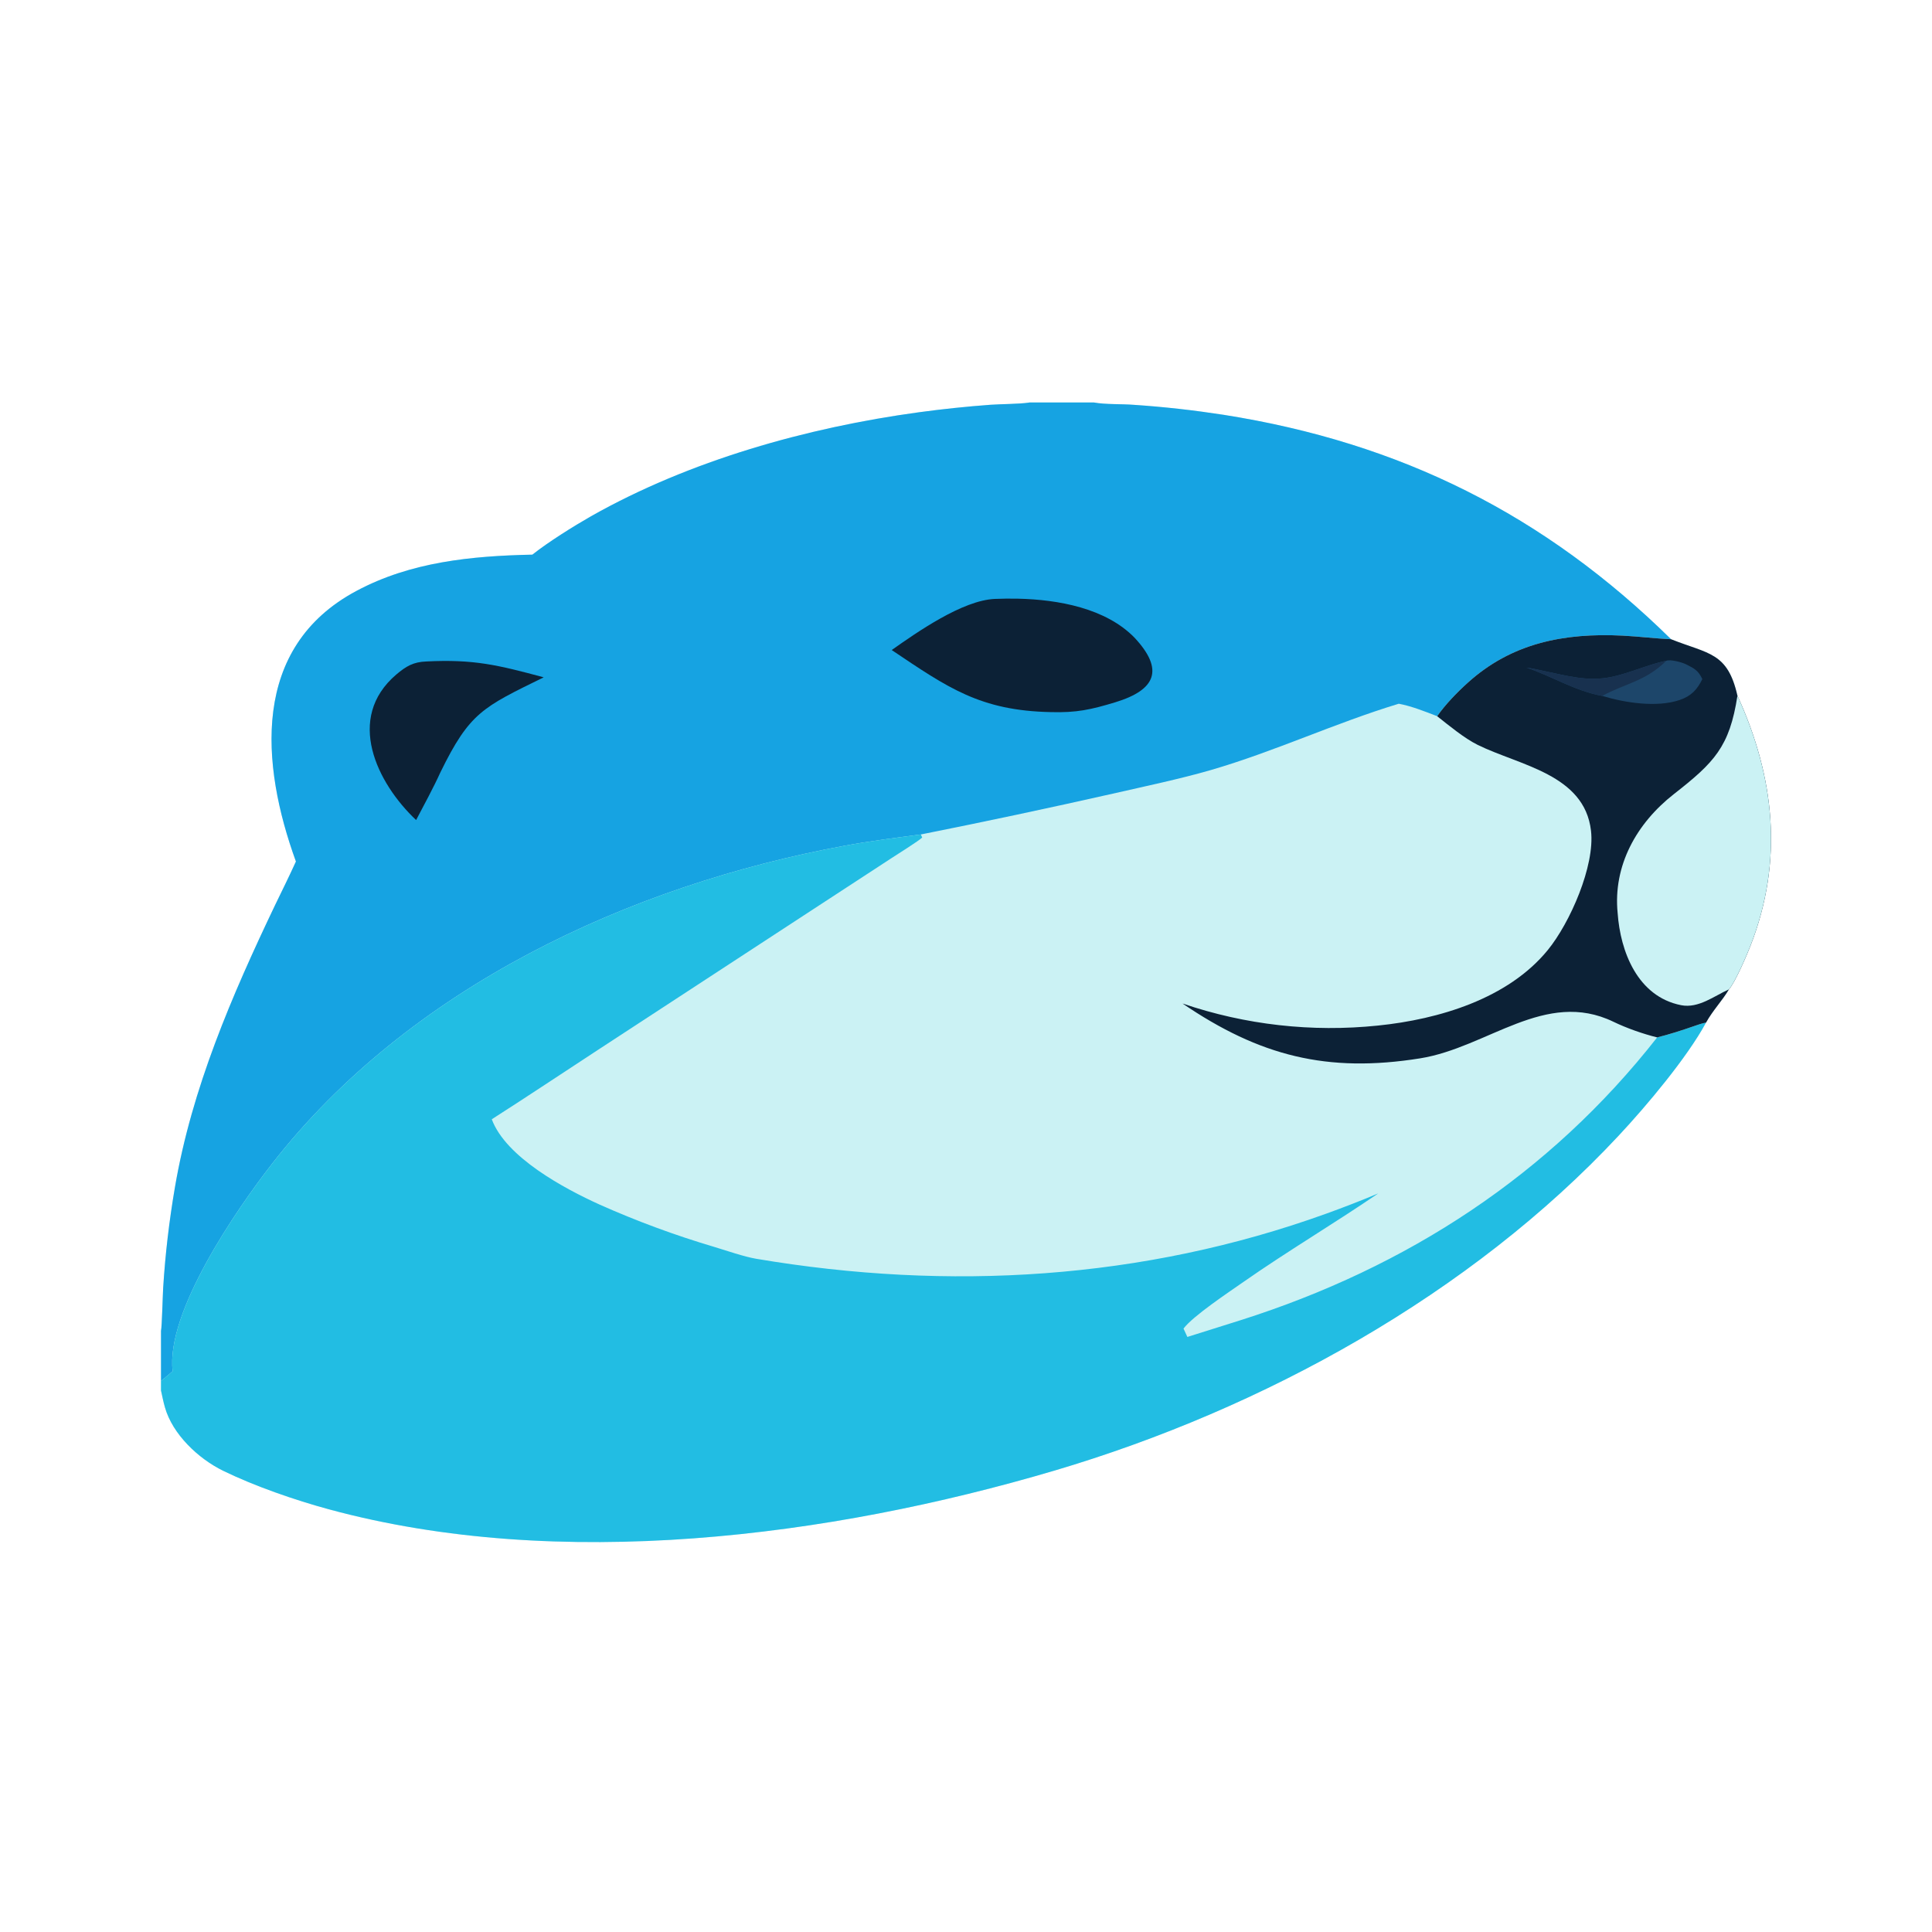
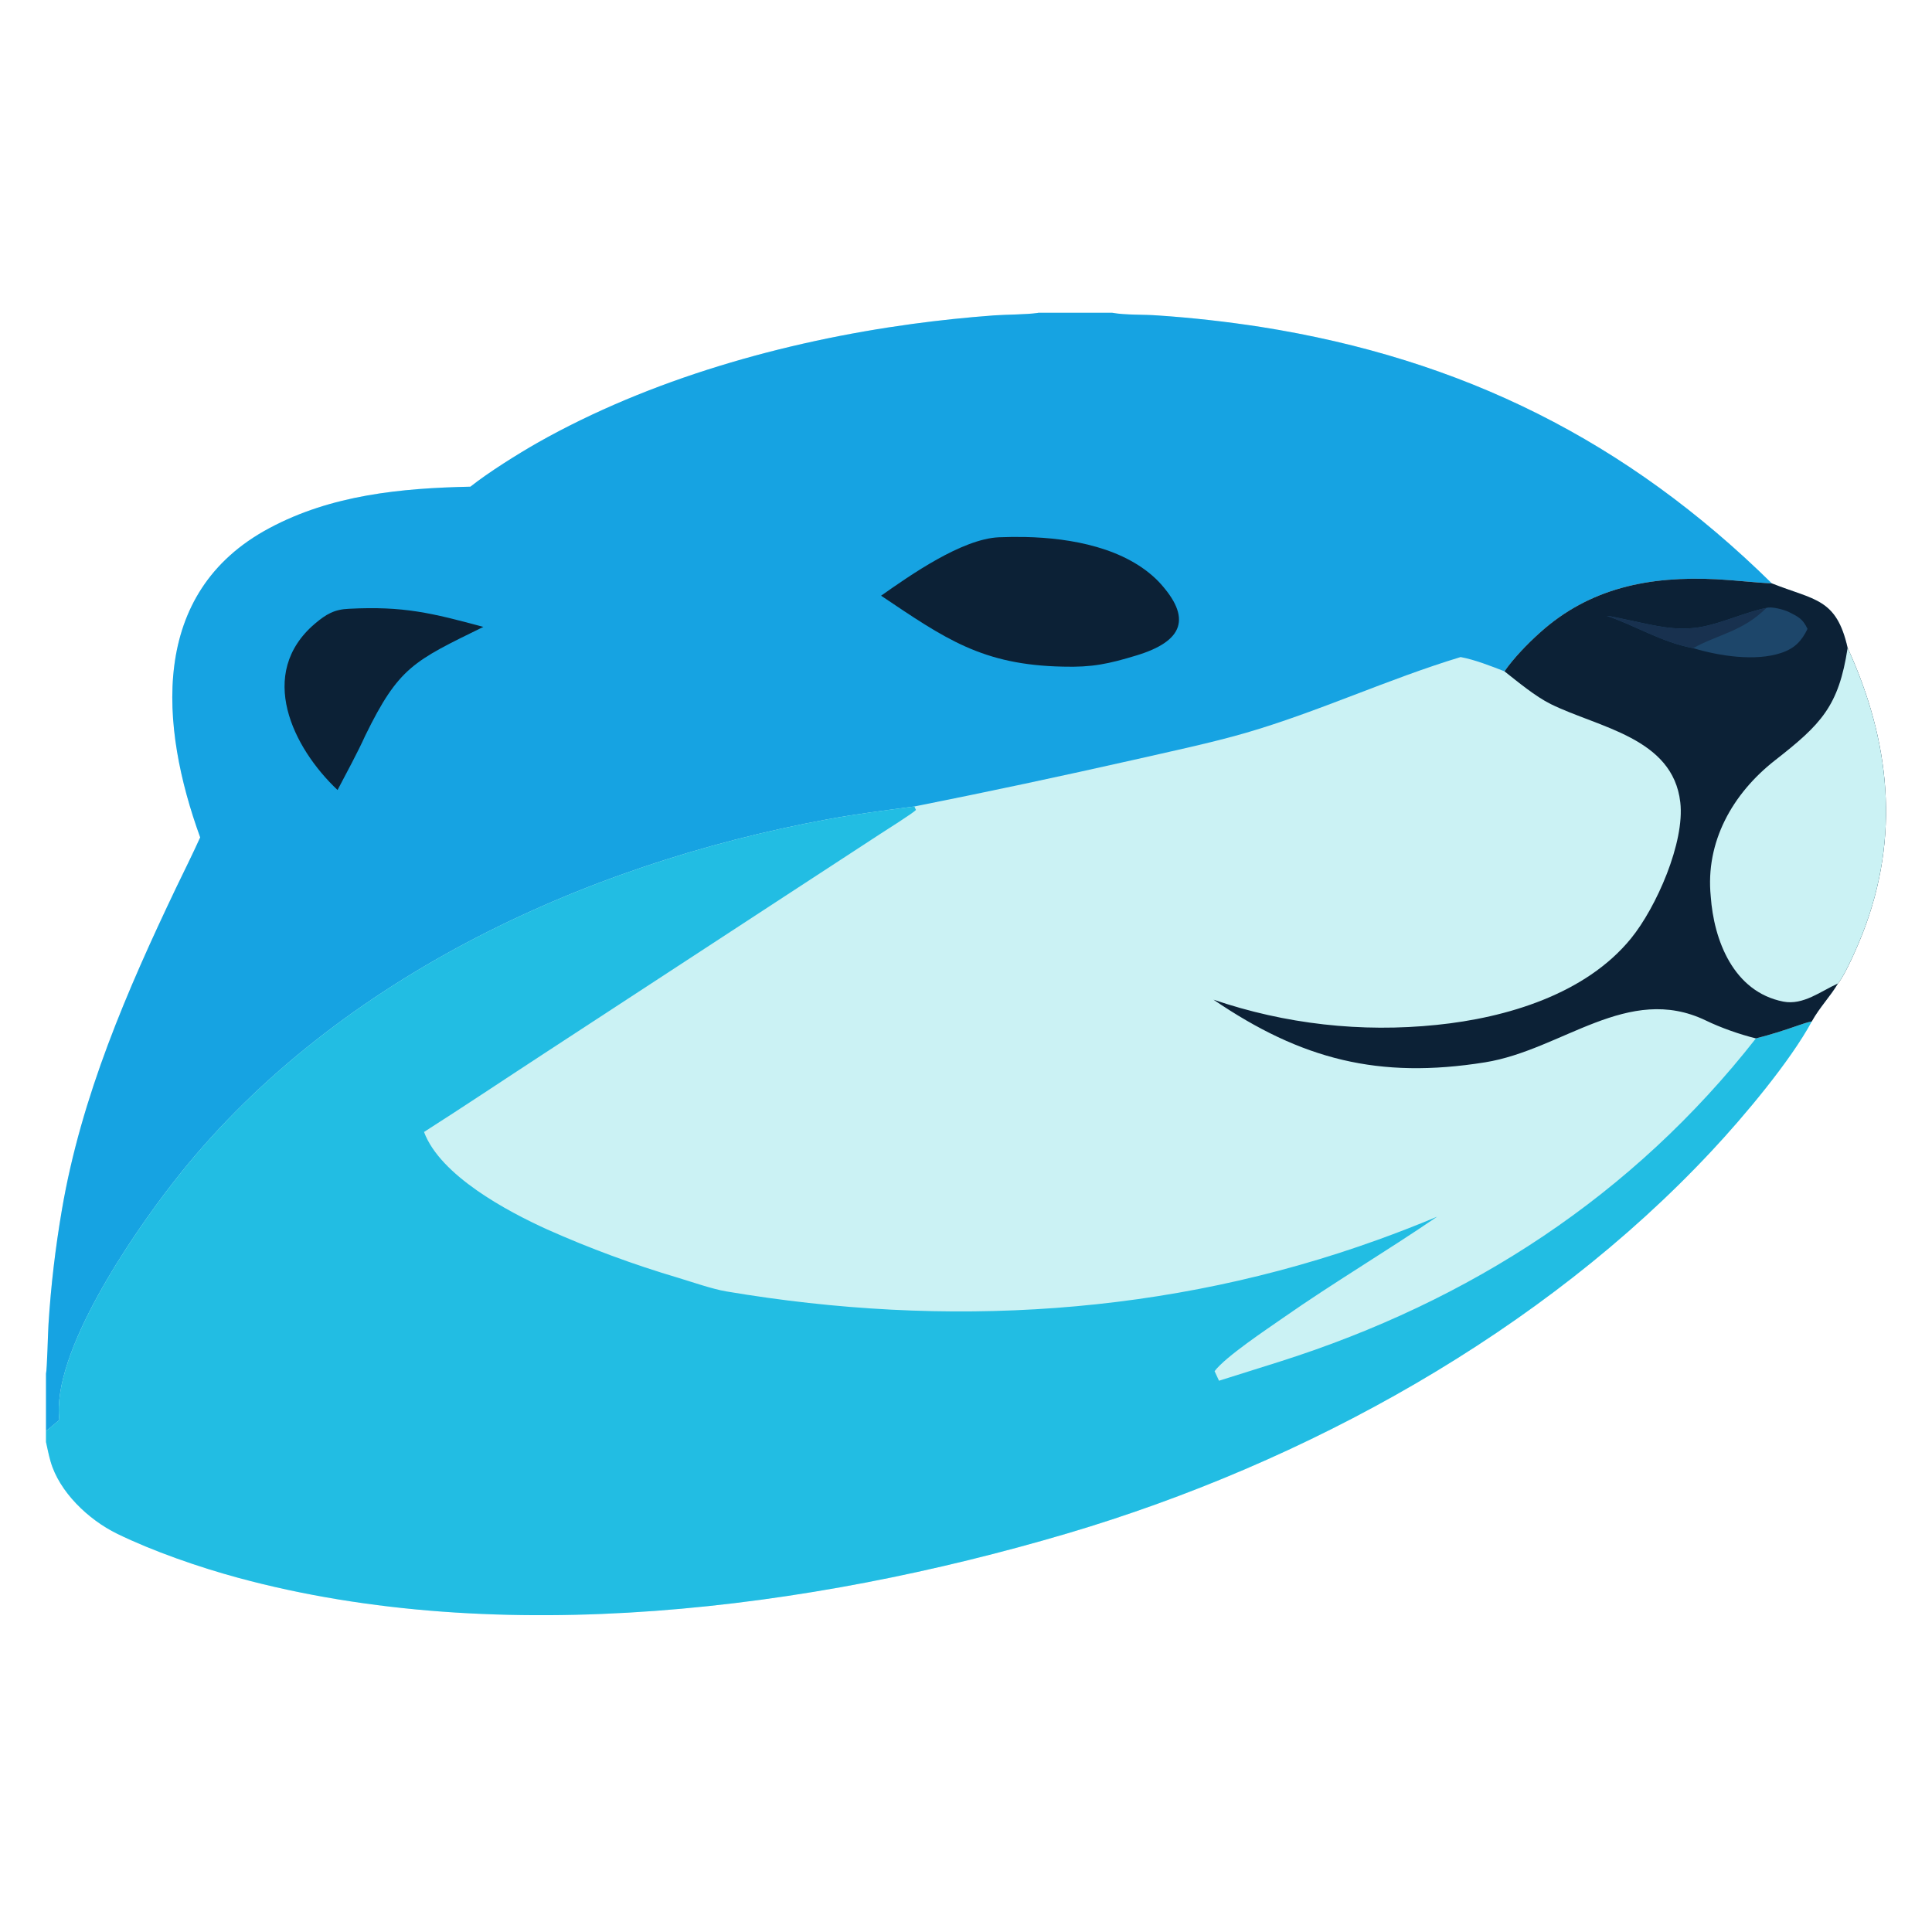
- <svg xmlns="http://www.w3.org/2000/svg" width="24" height="24" viewBox="0 0 24 24" fill="none" aria-label="Vidra">
+ <svg xmlns="http://www.w3.org/2000/svg" width="24" height="24" viewBox="1.5 1.6 21 21" fill="none" aria-label="Vidra">
  <path d="M12.786 5H13.59C13.732 5.026 13.935 5.017 14.087 5.029C14.46 5.054 14.832 5.096 15.201 5.153C17.404 5.501 19.188 6.396 20.759 7.941C21.225 8.126 21.461 8.101 21.583 8.642C22.046 9.655 22.156 10.691 21.747 11.743C21.703 11.857 21.558 12.197 21.478 12.29C21.395 12.431 21.28 12.547 21.193 12.703C20.958 13.137 20.456 13.735 20.107 14.108C18.27 16.077 15.697 17.499 13.1 18.268C10.303 19.095 6.947 19.526 4.085 18.749C3.664 18.635 3.16 18.46 2.773 18.271C2.46 18.118 2.143 17.815 2.049 17.483C2.027 17.405 2.018 17.354 2 17.274V17.154V16.532C2.012 16.481 2.021 16.086 2.027 15.997C2.053 15.577 2.102 15.164 2.173 14.749C2.383 13.519 2.88 12.369 3.416 11.246C3.503 11.066 3.593 10.885 3.676 10.702C3.239 9.499 3.112 8.043 4.427 7.341C5.103 6.979 5.858 6.906 6.613 6.89C6.811 6.733 7.125 6.537 7.342 6.413C8.566 5.721 10.023 5.311 11.417 5.121C11.712 5.081 12.008 5.05 12.306 5.028C12.437 5.019 12.657 5.019 12.776 5.002L12.786 5Z" fill="#CBF2F4" />
  <path d="M12.786 5H13.59C13.732 5.026 13.935 5.017 14.087 5.029C14.46 5.054 14.832 5.096 15.201 5.153C17.404 5.501 19.188 6.396 20.759 7.941C20.564 7.932 20.356 7.906 20.156 7.896C19.431 7.86 18.778 7.987 18.231 8.483C18.102 8.599 17.952 8.754 17.853 8.897C17.707 8.84 17.529 8.77 17.376 8.742C16.584 8.982 15.833 9.336 15.041 9.566C14.665 9.675 14.21 9.771 13.824 9.859C13.031 10.038 12.237 10.207 11.439 10.366C11.125 10.408 10.811 10.447 10.498 10.505C7.807 10.999 5.076 12.28 3.385 14.45C2.929 15.034 2.057 16.307 2.145 17.034C2.099 17.072 2.047 17.119 2 17.154V16.532C2.012 16.481 2.021 16.086 2.027 15.997C2.053 15.577 2.102 15.164 2.173 14.749C2.383 13.519 2.88 12.369 3.416 11.246C3.503 11.066 3.593 10.885 3.676 10.702C3.239 9.499 3.112 8.043 4.427 7.341C5.103 6.979 5.858 6.906 6.613 6.89C6.811 6.733 7.125 6.537 7.342 6.413C8.566 5.721 10.023 5.311 11.417 5.121C11.712 5.081 12.008 5.05 12.306 5.028C12.437 5.019 12.657 5.019 12.776 5.002L12.786 5Z" fill="#16A3E2" />
  <path d="M12.357 7.44C12.453 7.436 12.549 7.435 12.645 7.437C13.145 7.448 13.737 7.555 14.094 7.922C14.464 8.319 14.36 8.57 13.854 8.724C13.551 8.816 13.372 8.855 13.053 8.846C12.176 8.828 11.776 8.544 11.077 8.075C11.394 7.852 11.955 7.458 12.357 7.44Z" fill="#0C2136" />
  <path d="M5.296 8.217C5.887 8.187 6.189 8.262 6.754 8.414C5.996 8.786 5.835 8.85 5.47 9.596C5.391 9.772 5.259 10.016 5.169 10.187C4.682 9.728 4.287 8.921 4.923 8.379C5.045 8.276 5.134 8.223 5.296 8.217Z" fill="#0C2136" />
  <path d="M2.145 17.034C2.057 16.307 2.929 15.034 3.385 14.45C5.076 12.28 7.807 10.999 10.498 10.505C10.811 10.447 11.125 10.408 11.439 10.366L11.456 10.404C11.425 10.438 11.126 10.627 11.07 10.663L10.102 11.295L7.445 13.031C7.002 13.32 6.554 13.62 6.109 13.904C6.285 14.377 7.01 14.765 7.449 14.964C7.911 15.17 8.388 15.346 8.874 15.49C9.023 15.535 9.245 15.612 9.394 15.637C11.786 16.041 14.198 15.899 16.479 15.075C16.695 14.997 16.909 14.914 17.121 14.825C16.575 15.198 15.991 15.544 15.449 15.923C15.269 16.049 14.821 16.346 14.702 16.504L14.75 16.608C14.97 16.539 15.19 16.47 15.411 16.4C17.484 15.742 19.249 14.593 20.586 12.887C20.742 12.848 20.891 12.8 21.043 12.747C21.091 12.731 21.144 12.711 21.193 12.703C20.958 13.137 20.456 13.735 20.107 14.108C18.27 16.077 15.697 17.499 13.1 18.268C10.303 19.095 6.947 19.526 4.085 18.749C3.664 18.635 3.16 18.46 2.773 18.271C2.46 18.118 2.143 17.815 2.049 17.483C2.027 17.405 2.018 17.354 2 17.274V17.154C2.047 17.119 2.099 17.072 2.145 17.034Z" fill="#22BDE3" />
  <path d="M17.853 8.897C17.952 8.754 18.102 8.599 18.231 8.483C18.778 7.987 19.431 7.86 20.156 7.896C20.355 7.906 20.564 7.932 20.759 7.941C21.225 8.126 21.461 8.101 21.583 8.642C22.046 9.655 22.156 10.691 21.747 11.743C21.703 11.857 21.558 12.197 21.478 12.29C21.395 12.431 21.28 12.547 21.193 12.703C21.144 12.711 21.091 12.731 21.043 12.747C20.891 12.8 20.742 12.848 20.586 12.887C20.408 12.843 20.204 12.771 20.041 12.692C19.195 12.285 18.482 13.012 17.642 13.147C16.487 13.332 15.646 13.117 14.69 12.466C15.469 12.732 16.297 12.825 17.117 12.74C17.875 12.663 18.734 12.406 19.227 11.802C19.503 11.464 19.815 10.755 19.764 10.32C19.683 9.618 18.878 9.51 18.356 9.253C18.189 9.17 18.001 9.014 17.853 8.897Z" fill="#0C2136" />
  <path d="M21.583 8.642C22.046 9.655 22.156 10.691 21.747 11.743C21.703 11.857 21.558 12.197 21.478 12.29C21.294 12.372 21.101 12.529 20.884 12.487C20.34 12.38 20.128 11.816 20.095 11.343C20.036 10.753 20.329 10.228 20.794 9.864C21.294 9.473 21.486 9.278 21.583 8.642Z" fill="#CBF2F4" />
  <path d="M20.7 8.208C20.753 8.189 20.889 8.226 20.942 8.251C21.05 8.305 21.096 8.328 21.147 8.436C21.083 8.567 21.009 8.647 20.864 8.696C20.581 8.792 20.183 8.73 19.904 8.645C19.558 8.581 19.278 8.399 18.964 8.294C19.026 8.3 19.12 8.323 19.183 8.336C19.465 8.394 19.714 8.468 20.005 8.412C20.225 8.369 20.48 8.253 20.689 8.21L20.7 8.208Z" fill="#1D466A" />
  <path d="M18.964 8.294C19.026 8.3 19.12 8.323 19.183 8.336C19.465 8.394 19.714 8.468 20.005 8.412C20.225 8.369 20.48 8.253 20.689 8.21L20.7 8.208C20.44 8.466 20.176 8.494 19.904 8.645C19.558 8.581 19.278 8.399 18.964 8.294Z" fill="#18314F" />
</svg>
